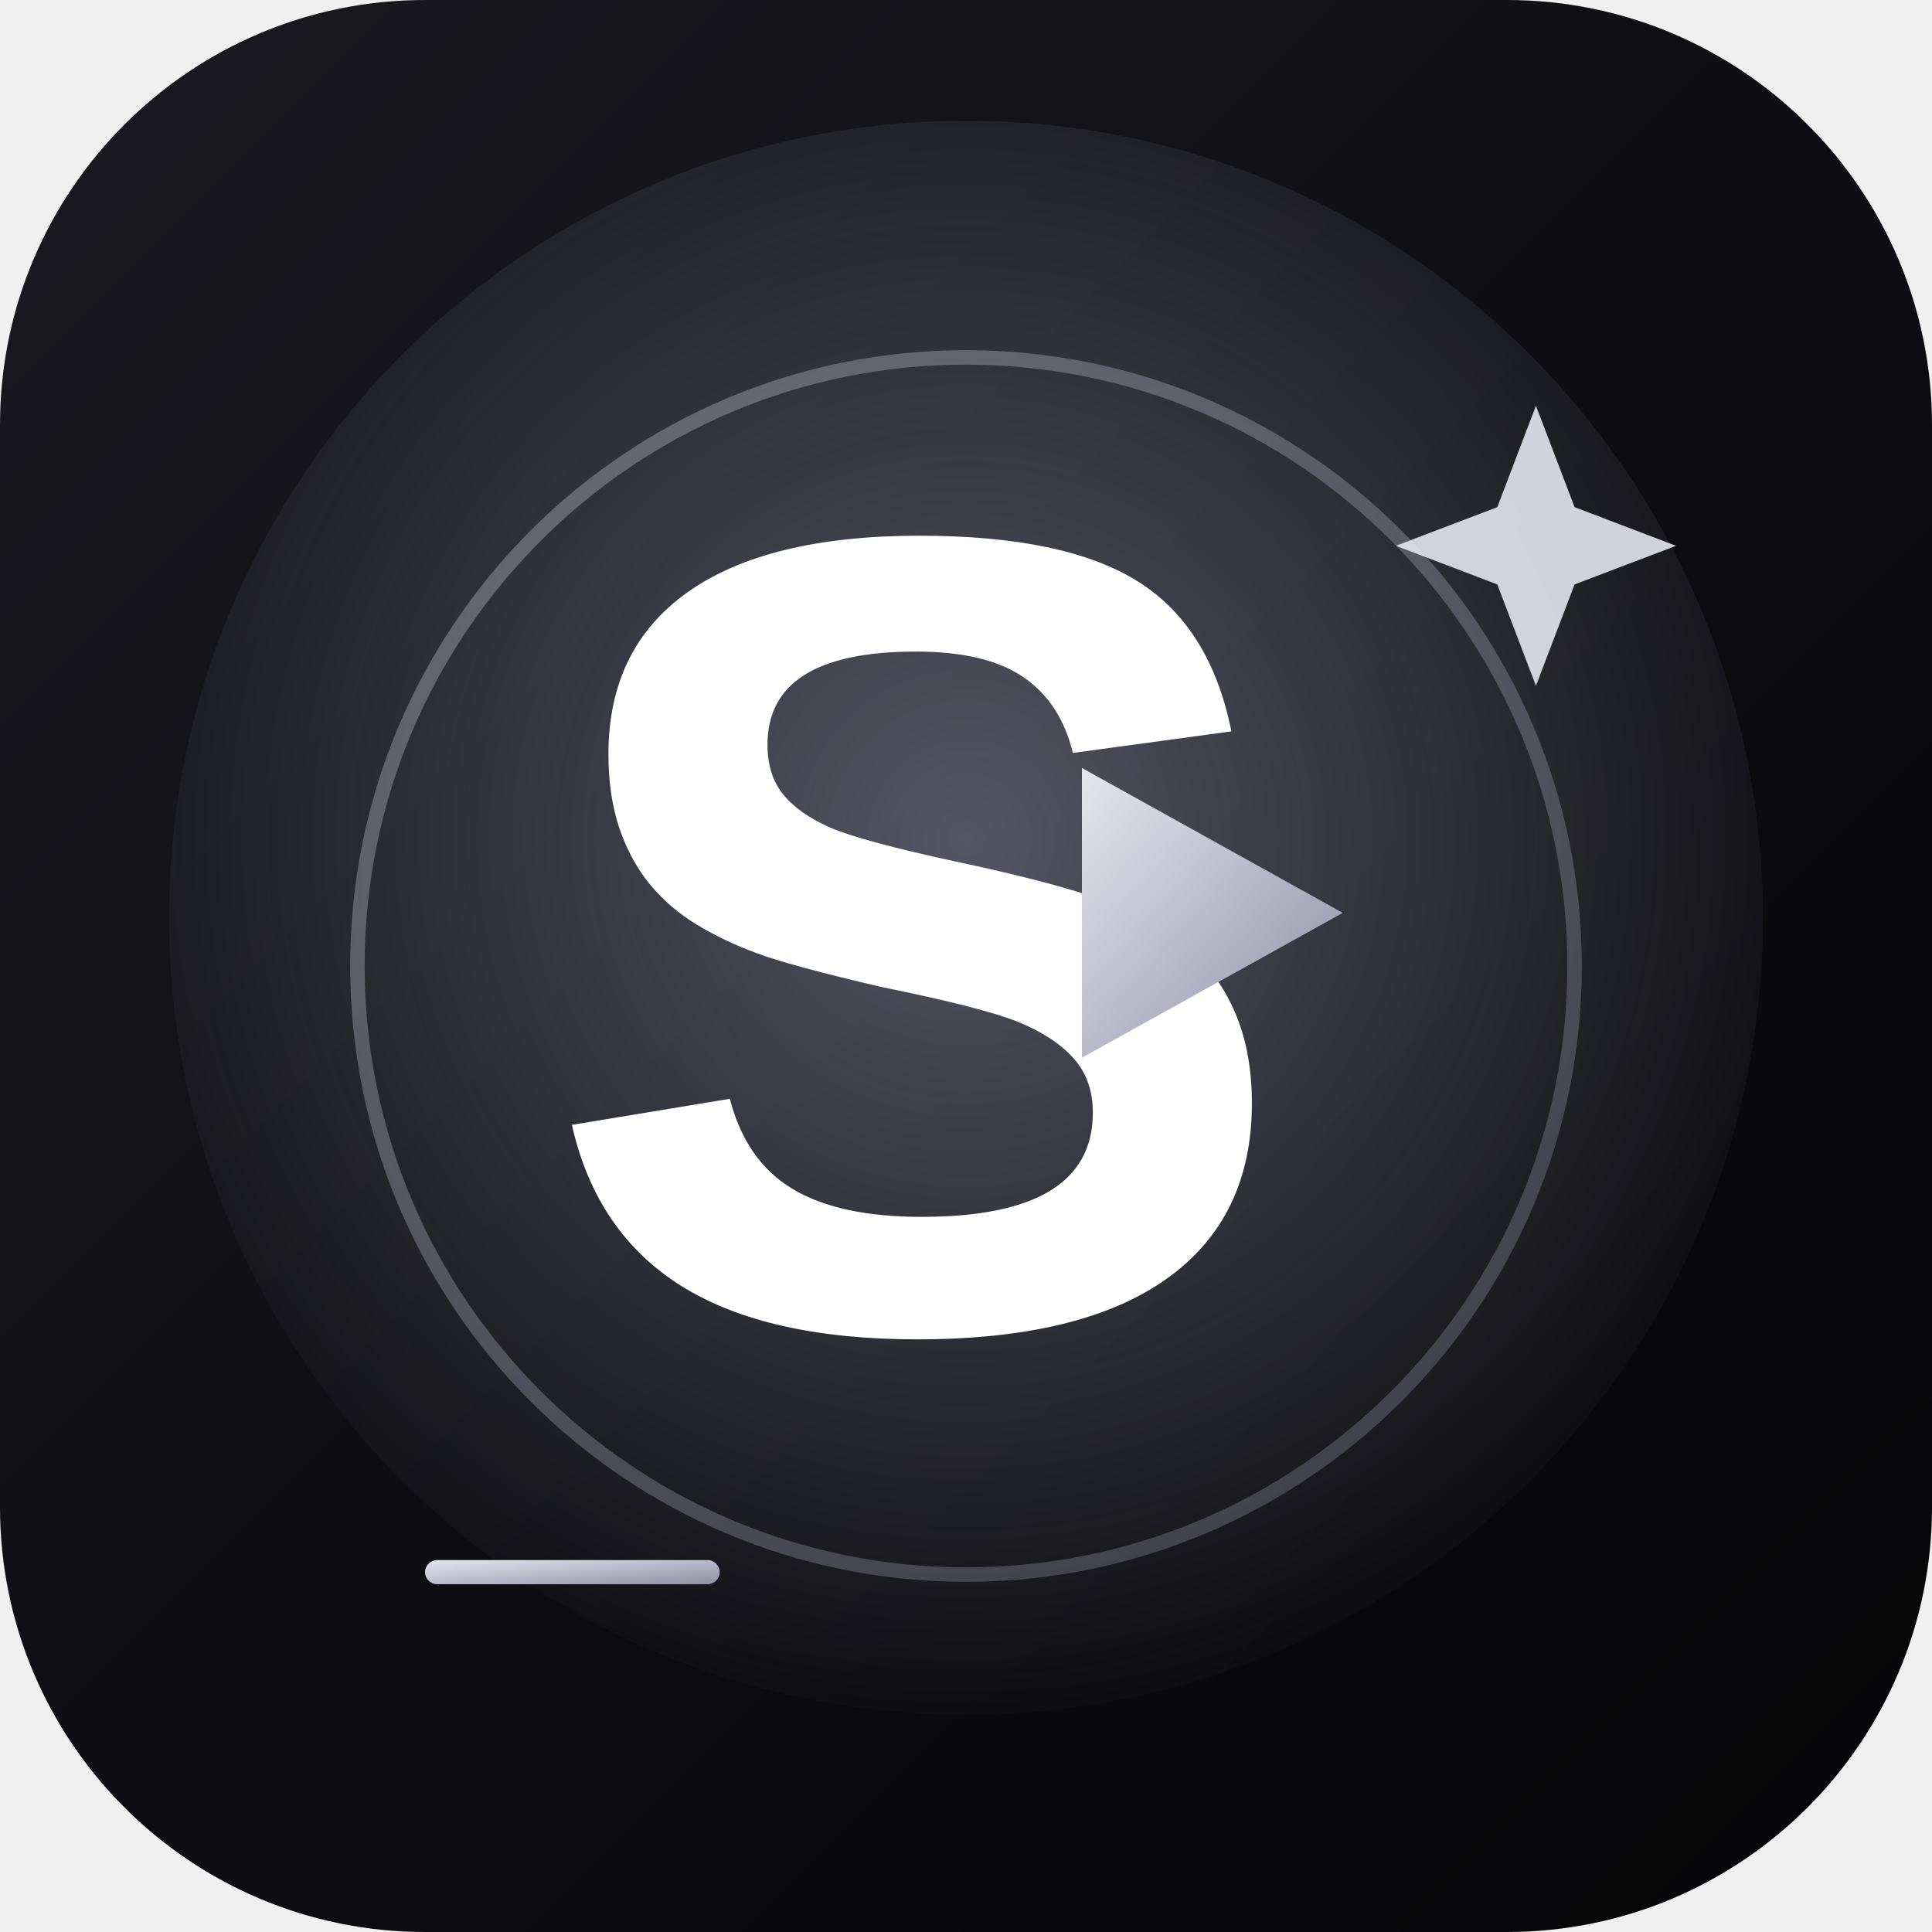
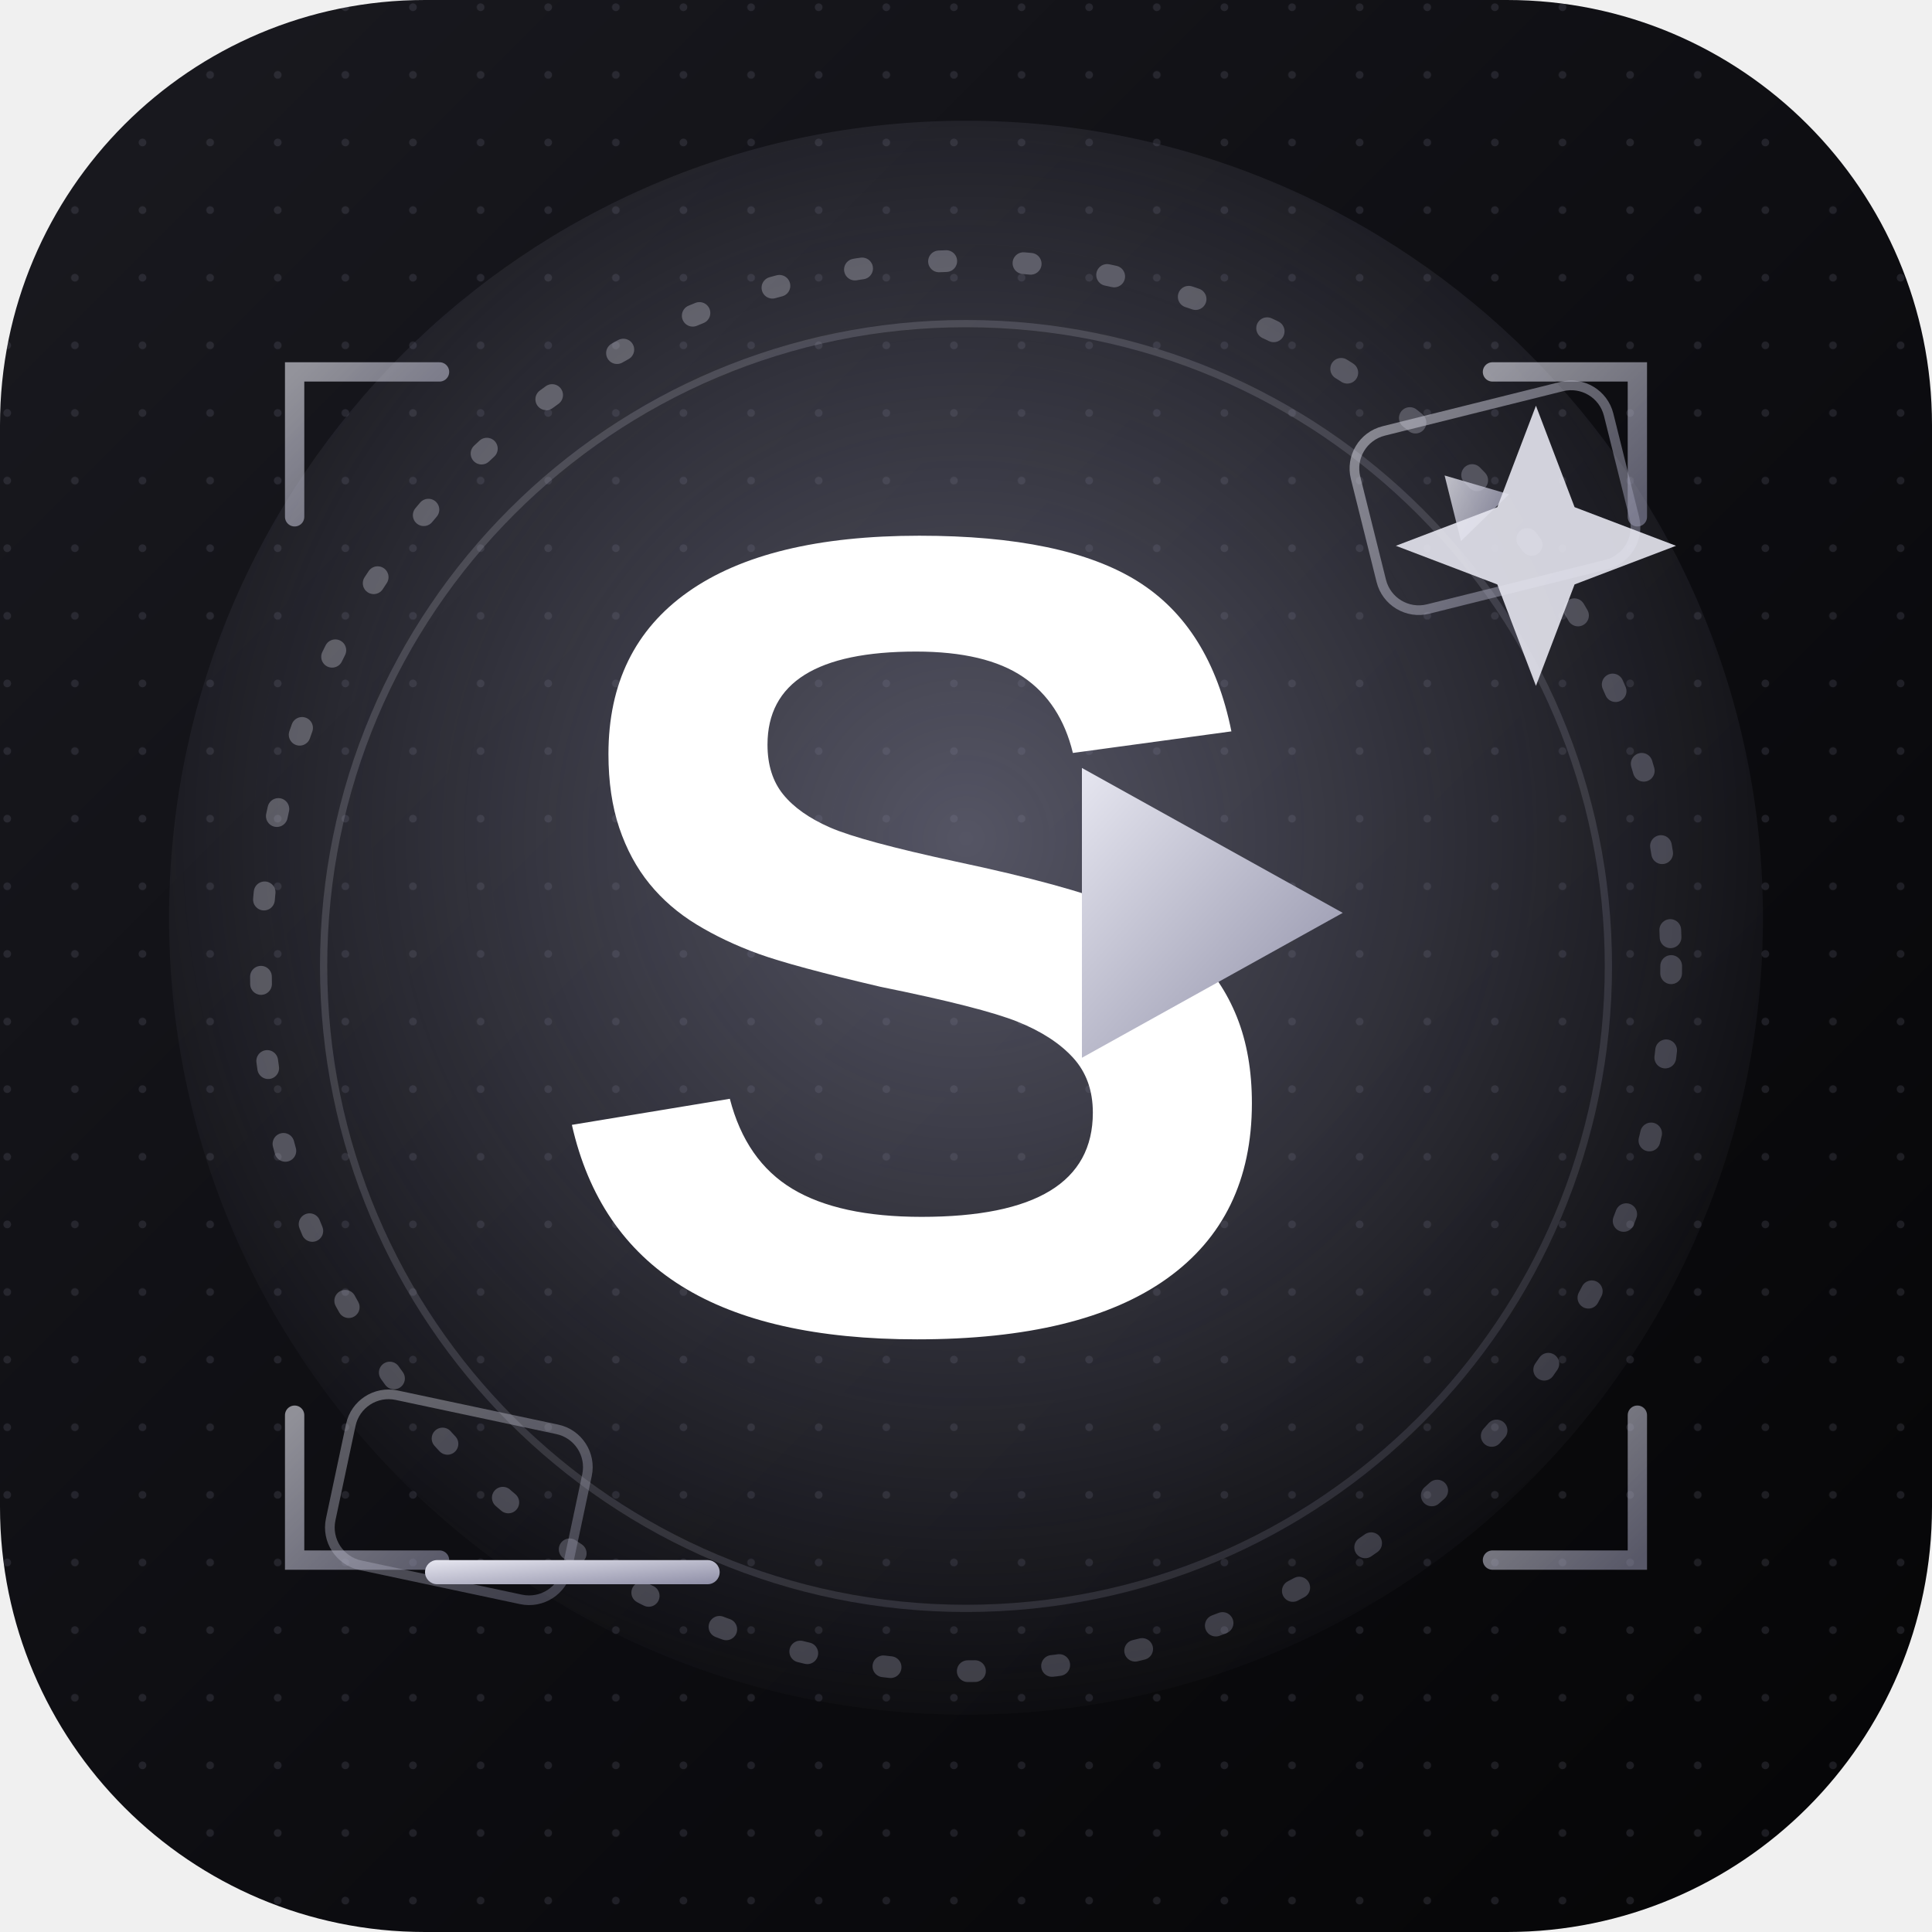
<svg xmlns="http://www.w3.org/2000/svg" width="800" height="800" viewBox="0 0 800 800">
  <defs>
    <linearGradient id="bg" x1="0" y1="0" x2="1" y2="1">
      <stop offset="0%" stop-color="#1A1A20" />
      <stop offset="55%" stop-color="#0D0D11" />
      <stop offset="100%" stop-color="#050506" />
    </linearGradient>
    <linearGradient id="accent" x1="0" y1="0" x2="1" y2="1">
      <stop offset="0%" stop-color="#E6E6F0" />
      <stop offset="100%" stop-color="#8E8EA6" />
    </linearGradient>
    <radialGradient id="glow" cx="50%" cy="45%" r="58%">
      <stop offset="0%" stop-color="#8E8EA6" stop-opacity="0.55" />
      <stop offset="100%" stop-color="#8E8EA6" stop-opacity="0" />
    </radialGradient>
+     <pattern id="dots" width="28" height="28" patternUnits="userSpaceOnUse">
+       <circle cx="3" cy="3" r="1.6" fill="#8E8EA6" opacity="0.3" />
+     </pattern>
  </defs>
  <rect width="800" height="800" rx="176" fill="url(#bg)" />
+   <rect width="800" height="800" rx="176" fill="url(#dots)" opacity="0.55" />
  <circle cx="400" cy="380" r="330" fill="url(#glow)" />
-   <circle cx="400" cy="400" r="252" fill="none" stroke="url(#accent)" stroke-width="6" opacity="0.32" />
+   <g stroke="url(#accent)" stroke-width="8" stroke-linecap="round" opacity="0.6" fill="none">
+     <path d="M 122 214 L 122 154 L 182 154" />
+     <path d="M 618 154 L 678 154 L 678 214" />
+     <path d="M 122 586 L 122 646 L 182 646" />
+     <path d="M 618 646 L 678 646 L 678 586" />
+   </g>
+   <circle cx="400" cy="400" r="266" fill="none" stroke="url(#accent)" stroke-width="3" opacity="0.18" />
+   <circle cx="400" cy="400" r="292" fill="none" stroke="url(#accent)" stroke-width="9" stroke-dasharray="3 32" stroke-linecap="round" opacity="0.32" />
+   <g transform="rotate(-14 620 210)">
+     <rect x="566" y="168" width="108" height="76" rx="16" fill="none" stroke="url(#accent)" stroke-width="4" opacity="0.5" />
+     <path d="M 602 192 L 602 220 L 626 206 Z" fill="url(#accent)" opacity="0.8" />
+   </g>
+   <g transform="rotate(12 190 620)">
+     <rect x="140" y="584" width="100" height="72" rx="16" fill="none" stroke="url(#accent)" stroke-width="4" opacity="0.38" />
+     <path d="M 166 620 L 208 620" stroke="url(#accent)" stroke-width="5" stroke-linecap="round" opacity="0.5" />
+   </g>
  <text x="380" y="550" text-anchor="middle" font-family="Liberation Sans, Arial, sans-serif" font-size="470" font-weight="bold" fill="#FFFFFF">S</text>
  <path d="M 448 318 L 448 438 L 556 378 Z" fill="url(#accent)" />
  <path d="M 636 168 L 652 210 L 694 226 L 652 242 L 636 284 L 620 242 L 578 226 L 620 210 Z" fill="#E6E6F0" opacity="0.9" />
  <rect x="176" y="646" width="122" height="10" rx="5" fill="url(#accent)" />
</svg>
